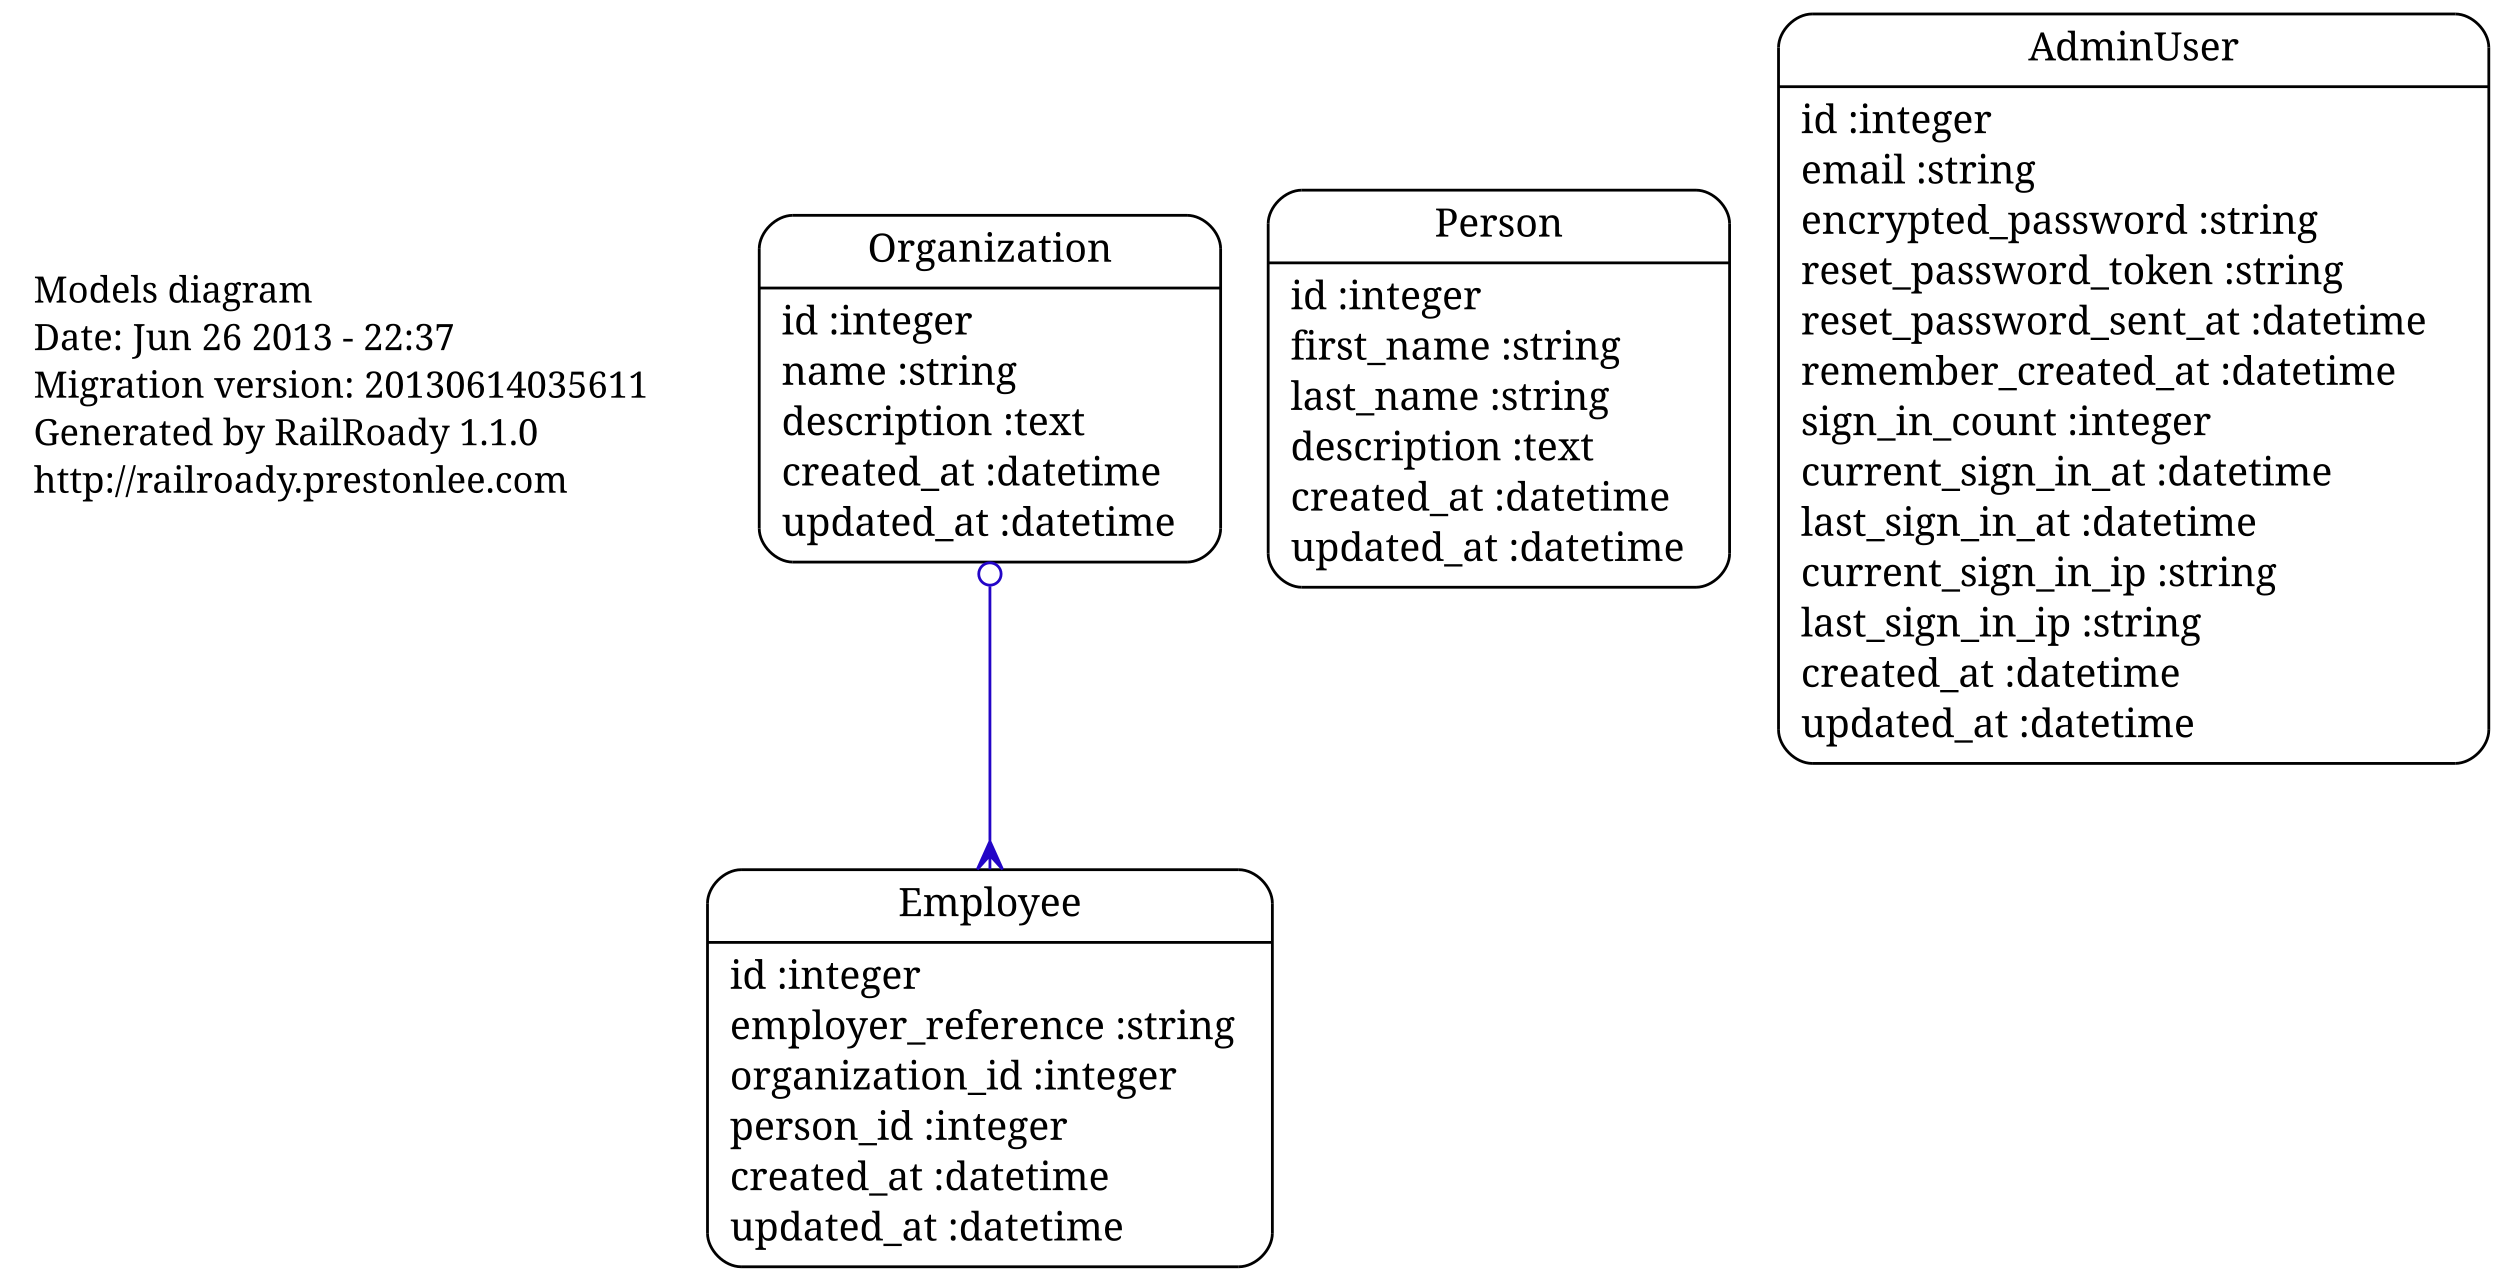
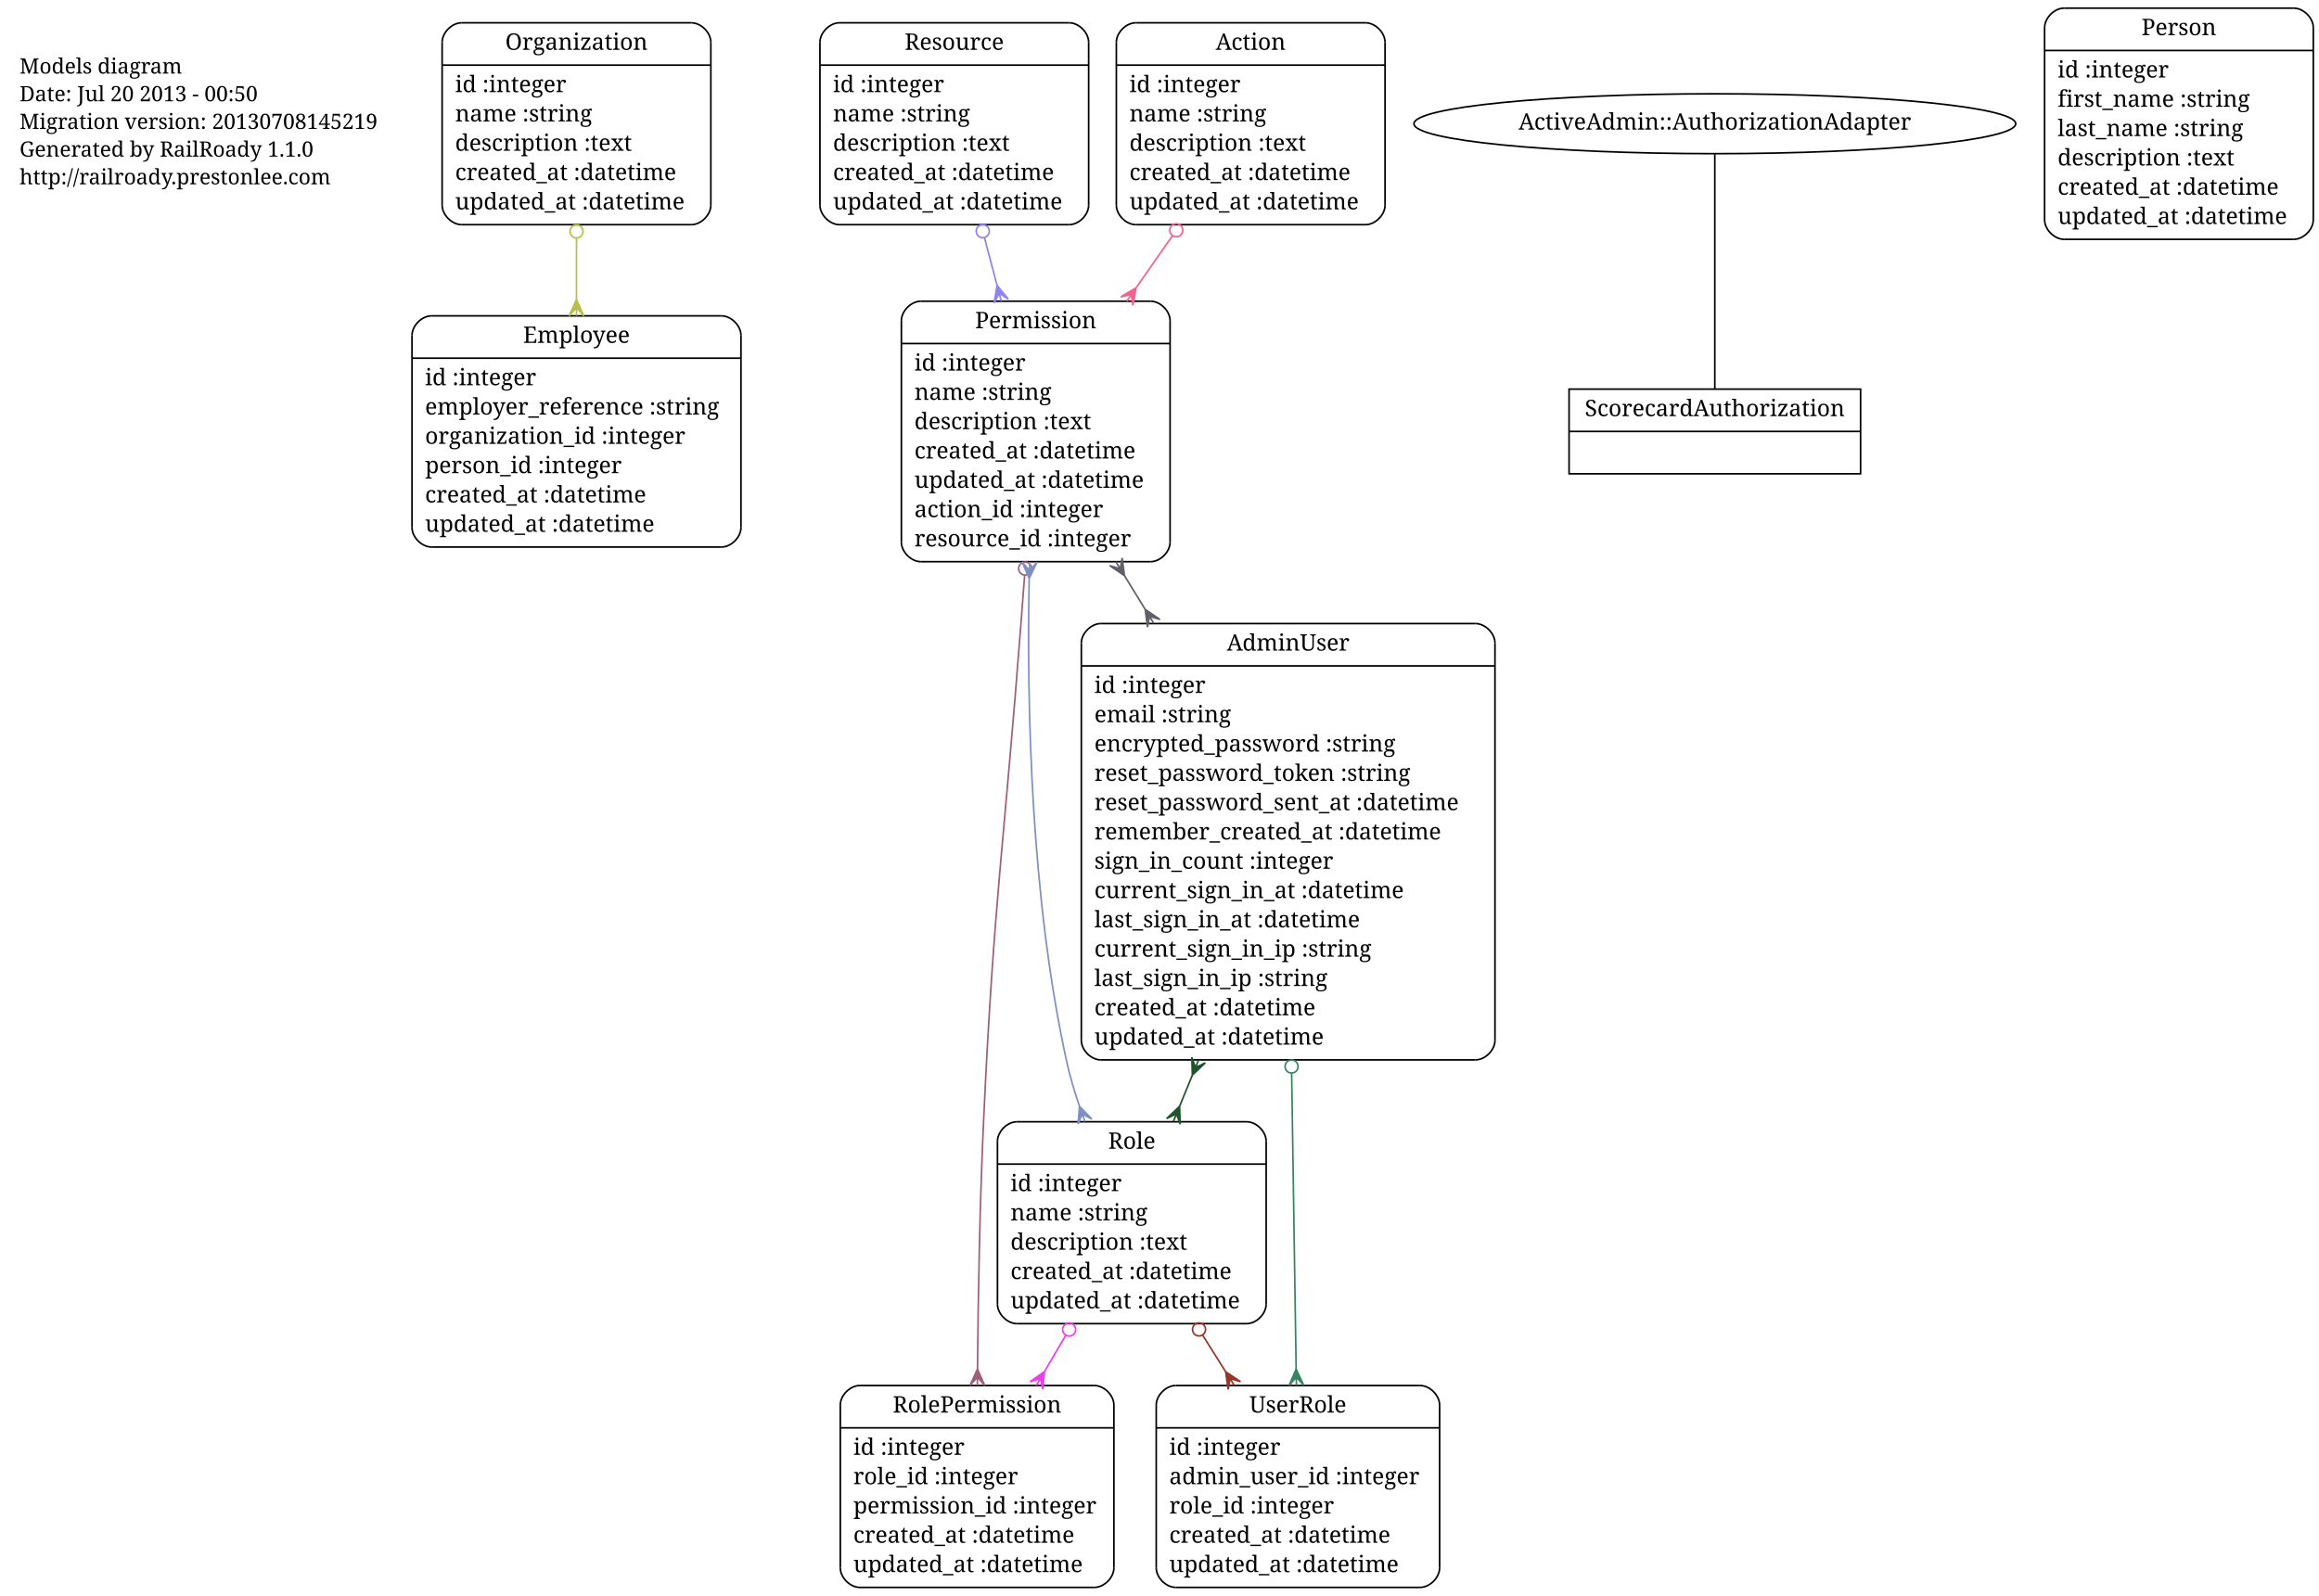
- <svg xmlns="http://www.w3.org/2000/svg" width="894pt" height="458pt" viewBox="0.00 0.00 894.00 458.00">
-   <g id="graph1" class="graph" transform="scale(1 1) rotate(0) translate(4 454)">
-     <polygon fill="white" stroke="white" points="-4,5 -4,-454 891,-454 891,5 -4,5" />
+ <svg xmlns="http://www.w3.org/2000/svg" width="1424pt" height="980pt" viewBox="0.00 0.00 1424.00 980.00">
+   <g id="graph1" class="graph" transform="scale(1 1) rotate(0) translate(4 976)">
+     <polygon fill="white" stroke="white" points="-4,5 -4,-976 1421,-976 1421,5 -4,5" />
    <g id="node1" class="node">
-       <text text-anchor="start" x="8" y="-345.8" font-family="Times Roman,serif" font-size="13.00">Models diagram</text>
-       <text text-anchor="start" x="8" y="-328.8" font-family="Times Roman,serif" font-size="13.00">Date: Jun 26 2013 - 22:37</text>
-       <text text-anchor="start" x="8" y="-311.8" font-family="Times Roman,serif" font-size="13.00">Migration version: 20130614035611</text>
-       <text text-anchor="start" x="8" y="-294.8" font-family="Times Roman,serif" font-size="13.00">Generated by RailRoady 1.1.0</text>
-       <text text-anchor="start" x="8" y="-277.8" font-family="Times Roman,serif" font-size="13.00">http://railroady.prestonlee.com</text>
+       <text text-anchor="start" x="8" y="-930.8" font-family="Times Roman,serif" font-size="13.00">Models diagram</text>
+       <text text-anchor="start" x="8" y="-913.8" font-family="Times Roman,serif" font-size="13.00">Date: Jul 20 2013 - 00:50</text>
+       <text text-anchor="start" x="8" y="-896.8" font-family="Times Roman,serif" font-size="13.00">Migration version: 20130708145219</text>
+       <text text-anchor="start" x="8" y="-879.8" font-family="Times Roman,serif" font-size="13.00">Generated by RailRoady 1.1.0</text>
+       <text text-anchor="start" x="8" y="-862.8" font-family="Times Roman,serif" font-size="13.00">http://railroady.prestonlee.com</text>
    </g>
    <g id="node2" class="node">
-       <polyline fill="none" stroke="black" points="261,-1 439,-1 " />
-       <path fill="none" stroke="black" d="M439,-1C445,-1 451,-7 451,-13" />
-       <polyline fill="none" stroke="black" points="451,-13 451,-131 " />
-       <path fill="none" stroke="black" d="M451,-131C451,-137 445,-143 439,-143" />
-       <polyline fill="none" stroke="black" points="439,-143 261,-143 " />
-       <path fill="none" stroke="black" d="M261,-143C255,-143 249,-137 249,-131" />
-       <polyline fill="none" stroke="black" points="249,-131 249,-13 " />
-       <path fill="none" stroke="black" d="M249,-13C249,-7 255,-1 261,-1" />
-       <text text-anchor="middle" x="350" y="-126.4" font-family="Times Roman,serif" font-size="14.00">Employee</text>
-       <polyline fill="none" stroke="black" points="249,-117 451,-117 " />
-       <text text-anchor="start" x="257" y="-100.4" font-family="Times Roman,serif" font-size="14.00">id :integer</text>
-       <text text-anchor="start" x="257" y="-82.4" font-family="Times Roman,serif" font-size="14.00">employer_reference :string</text>
-       <text text-anchor="start" x="257" y="-64.4" font-family="Times Roman,serif" font-size="14.00">organization_id :integer</text>
-       <text text-anchor="start" x="257" y="-46.4" font-family="Times Roman,serif" font-size="14.00">person_id :integer</text>
-       <text text-anchor="start" x="257" y="-28.4" font-family="Times Roman,serif" font-size="14.00">created_at :datetime</text>
-       <text text-anchor="start" x="257" y="-10.4" font-family="Times Roman,serif" font-size="14.00">updated_at :datetime</text>
+       <polyline fill="none" stroke="black" points="261,-640 439,-640 " />
+       <path fill="none" stroke="black" d="M439,-640C445,-640 451,-646 451,-652" />
+       <polyline fill="none" stroke="black" points="451,-652 451,-770 " />
+       <path fill="none" stroke="black" d="M451,-770C451,-776 445,-782 439,-782" />
+       <polyline fill="none" stroke="black" points="439,-782 261,-782 " />
+       <path fill="none" stroke="black" d="M261,-782C255,-782 249,-776 249,-770" />
+       <polyline fill="none" stroke="black" points="249,-770 249,-652 " />
+       <path fill="none" stroke="black" d="M249,-652C249,-646 255,-640 261,-640" />
+       <text text-anchor="middle" x="350" y="-765.4" font-family="Times Roman,serif" font-size="14.00">Employee</text>
+       <polyline fill="none" stroke="black" points="249,-756 451,-756 " />
+       <text text-anchor="start" x="257" y="-739.4" font-family="Times Roman,serif" font-size="14.00">id :integer</text>
+       <text text-anchor="start" x="257" y="-721.4" font-family="Times Roman,serif" font-size="14.00">employer_reference :string</text>
+       <text text-anchor="start" x="257" y="-703.4" font-family="Times Roman,serif" font-size="14.00">organization_id :integer</text>
+       <text text-anchor="start" x="257" y="-685.4" font-family="Times Roman,serif" font-size="14.00">person_id :integer</text>
+       <text text-anchor="start" x="257" y="-667.4" font-family="Times Roman,serif" font-size="14.00">created_at :datetime</text>
+       <text text-anchor="start" x="257" y="-649.4" font-family="Times Roman,serif" font-size="14.00">updated_at :datetime</text>
    </g>
    <g id="node3" class="node">
-       <polyline fill="none" stroke="black" points="279.5,-253 420.5,-253 " />
-       <path fill="none" stroke="black" d="M420.5,-253C426.5,-253 432.5,-259 432.5,-265" />
-       <polyline fill="none" stroke="black" points="432.5,-265 432.5,-365 " />
-       <path fill="none" stroke="black" d="M432.5,-365C432.5,-371 426.5,-377 420.5,-377" />
-       <polyline fill="none" stroke="black" points="420.5,-377 279.5,-377 " />
-       <path fill="none" stroke="black" d="M279.5,-377C273.5,-377 267.5,-371 267.5,-365" />
-       <polyline fill="none" stroke="black" points="267.5,-365 267.5,-265 " />
-       <path fill="none" stroke="black" d="M267.5,-265C267.5,-259 273.5,-253 279.5,-253" />
-       <text text-anchor="middle" x="350" y="-360.4" font-family="Times Roman,serif" font-size="14.00">Organization</text>
-       <polyline fill="none" stroke="black" points="267.5,-351 432.5,-351 " />
-       <text text-anchor="start" x="275.5" y="-334.4" font-family="Times Roman,serif" font-size="14.00">id :integer</text>
-       <text text-anchor="start" x="275.5" y="-316.4" font-family="Times Roman,serif" font-size="14.00">name :string</text>
-       <text text-anchor="start" x="275.5" y="-298.4" font-family="Times Roman,serif" font-size="14.00">description :text</text>
-       <text text-anchor="start" x="275.5" y="-280.4" font-family="Times Roman,serif" font-size="14.00">created_at :datetime</text>
-       <text text-anchor="start" x="275.5" y="-262.4" font-family="Times Roman,serif" font-size="14.00">updated_at :datetime</text>
+       <polyline fill="none" stroke="black" points="511.5,-838 652.5,-838 " />
+       <path fill="none" stroke="black" d="M652.5,-838C658.5,-838 664.5,-844 664.5,-850" />
+       <polyline fill="none" stroke="black" points="664.5,-850 664.5,-950 " />
+       <path fill="none" stroke="black" d="M664.5,-950C664.5,-956 658.5,-962 652.5,-962" />
+       <polyline fill="none" stroke="black" points="652.5,-962 511.5,-962 " />
+       <path fill="none" stroke="black" d="M511.5,-962C505.5,-962 499.5,-956 499.5,-950" />
+       <polyline fill="none" stroke="black" points="499.5,-950 499.5,-850 " />
+       <path fill="none" stroke="black" d="M499.5,-850C499.5,-844 505.5,-838 511.5,-838" />
+       <text text-anchor="middle" x="582" y="-945.4" font-family="Times Roman,serif" font-size="14.00">Resource</text>
+       <polyline fill="none" stroke="black" points="499.5,-936 664.5,-936 " />
+       <text text-anchor="start" x="507.5" y="-919.4" font-family="Times Roman,serif" font-size="14.00">id :integer</text>
+       <text text-anchor="start" x="507.5" y="-901.4" font-family="Times Roman,serif" font-size="14.00">name :string</text>
+       <text text-anchor="start" x="507.5" y="-883.4" font-family="Times Roman,serif" font-size="14.00">description :text</text>
+       <text text-anchor="start" x="507.5" y="-865.4" font-family="Times Roman,serif" font-size="14.00">created_at :datetime</text>
+       <text text-anchor="start" x="507.5" y="-847.4" font-family="Times Roman,serif" font-size="14.00">updated_at :datetime</text>
+     </g>
+     <g id="node8" class="node">
+       <polyline fill="none" stroke="black" points="561.5,-631 702.5,-631 " />
+       <path fill="none" stroke="black" d="M702.5,-631C708.5,-631 714.5,-637 714.5,-643" />
+       <polyline fill="none" stroke="black" points="714.5,-643 714.5,-779 " />
+       <path fill="none" stroke="black" d="M714.5,-779C714.5,-785 708.5,-791 702.5,-791" />
+       <polyline fill="none" stroke="black" points="702.5,-791 561.5,-791 " />
+       <path fill="none" stroke="black" d="M561.5,-791C555.5,-791 549.5,-785 549.5,-779" />
+       <polyline fill="none" stroke="black" points="549.5,-779 549.5,-643 " />
+       <path fill="none" stroke="black" d="M549.5,-643C549.5,-637 555.5,-631 561.5,-631" />
+       <text text-anchor="middle" x="632" y="-774.4" font-family="Times Roman,serif" font-size="14.00">Permission</text>
+       <polyline fill="none" stroke="black" points="549.5,-765 714.5,-765 " />
+       <text text-anchor="start" x="557.5" y="-748.4" font-family="Times Roman,serif" font-size="14.00">id :integer</text>
+       <text text-anchor="start" x="557.5" y="-730.4" font-family="Times Roman,serif" font-size="14.00">name :string</text>
+       <text text-anchor="start" x="557.5" y="-712.4" font-family="Times Roman,serif" font-size="14.00">description :text</text>
+       <text text-anchor="start" x="557.5" y="-694.4" font-family="Times Roman,serif" font-size="14.00">created_at :datetime</text>
+       <text text-anchor="start" x="557.5" y="-676.4" font-family="Times Roman,serif" font-size="14.00">updated_at :datetime</text>
+       <text text-anchor="start" x="557.5" y="-658.4" font-family="Times Roman,serif" font-size="14.00">action_id :integer</text>
+       <text text-anchor="start" x="557.5" y="-640.4" font-family="Times Roman,serif" font-size="14.00">resource_id :integer</text>
    </g>
    <g id="edge2" class="edge">
-       <path fill="none" stroke="#2305c7" d="M350,-244.349C350,-215.878 350,-182.862 350,-153.392" />
-       <ellipse fill="none" stroke="#2305c7" cx="350" cy="-248.737" rx="4" ry="4" />
-       <polygon fill="#2305c7" stroke="#2305c7" points="350,-153.129 354.5,-143.129 350,-148.129 350,-143.129 350,-143.129 350,-143.129 350,-148.129 345.5,-143.129 350,-153.129 350,-153.129" />
+       <path fill="none" stroke="#9083ed" d="M600.508,-830.041C603.026,-820.523 605.638,-810.647 608.233,-800.839" />
+       <ellipse fill="none" stroke="#9083ed" cx="599.464" cy="-833.986" rx="4" ry="4" />
+       <polygon fill="#9083ed" stroke="#9083ed" points="608.26,-800.736 615.168,-792.22 609.539,-795.903 610.818,-791.069 610.818,-791.069 610.818,-791.069 609.539,-795.903 606.467,-789.918 608.26,-800.736 608.26,-800.736" />
    </g>
    <g id="node4" class="node">
-       <polyline fill="none" stroke="black" points="461.5,-244 602.5,-244 " />
-       <path fill="none" stroke="black" d="M602.5,-244C608.5,-244 614.5,-250 614.5,-256" />
-       <polyline fill="none" stroke="black" points="614.5,-256 614.5,-374 " />
-       <path fill="none" stroke="black" d="M614.5,-374C614.5,-380 608.5,-386 602.5,-386" />
-       <polyline fill="none" stroke="black" points="602.5,-386 461.5,-386 " />
-       <path fill="none" stroke="black" d="M461.5,-386C455.5,-386 449.5,-380 449.5,-374" />
-       <polyline fill="none" stroke="black" points="449.5,-374 449.5,-256 " />
-       <path fill="none" stroke="black" d="M449.5,-256C449.5,-250 455.5,-244 461.5,-244" />
-       <text text-anchor="middle" x="532" y="-369.4" font-family="Times Roman,serif" font-size="14.00">Person</text>
-       <polyline fill="none" stroke="black" points="449.5,-360 614.5,-360 " />
-       <text text-anchor="start" x="457.5" y="-343.4" font-family="Times Roman,serif" font-size="14.00">id :integer</text>
-       <text text-anchor="start" x="457.5" y="-325.4" font-family="Times Roman,serif" font-size="14.00">first_name :string</text>
-       <text text-anchor="start" x="457.5" y="-307.4" font-family="Times Roman,serif" font-size="14.00">last_name :string</text>
-       <text text-anchor="start" x="457.5" y="-289.4" font-family="Times Roman,serif" font-size="14.00">description :text</text>
-       <text text-anchor="start" x="457.5" y="-271.4" font-family="Times Roman,serif" font-size="14.00">created_at :datetime</text>
-       <text text-anchor="start" x="457.5" y="-253.4" font-family="Times Roman,serif" font-size="14.00">updated_at :datetime</text>
+       <polygon fill="none" stroke="black" points="959.5,-685 959.5,-737 1138.5,-737 1138.5,-685 959.5,-685" />
+       <text text-anchor="middle" x="1049" y="-720.4" font-family="Times Roman,serif" font-size="14.00">ScorecardAuthorization</text>
+       <polyline fill="none" stroke="black" points="959.5,-711 1138.5,-711 " />
+       <text text-anchor="middle" x="1049" y="-694.4" font-family="Times Roman,serif" font-size="14.00"> </text>
    </g>
    <g id="node5" class="node">
-       <polyline fill="none" stroke="black" points="644,-181 874,-181 " />
-       <path fill="none" stroke="black" d="M874,-181C880,-181 886,-187 886,-193" />
-       <polyline fill="none" stroke="black" points="886,-193 886,-437 " />
-       <path fill="none" stroke="black" d="M886,-437C886,-443 880,-449 874,-449" />
-       <polyline fill="none" stroke="black" points="874,-449 644,-449 " />
-       <path fill="none" stroke="black" d="M644,-449C638,-449 632,-443 632,-437" />
-       <polyline fill="none" stroke="black" points="632,-437 632,-193 " />
-       <path fill="none" stroke="black" d="M632,-193C632,-187 638,-181 644,-181" />
-       <text text-anchor="middle" x="759" y="-432.4" font-family="Times Roman,serif" font-size="14.00">AdminUser</text>
-       <polyline fill="none" stroke="black" points="632,-423 886,-423 " />
-       <text text-anchor="start" x="640" y="-406.4" font-family="Times Roman,serif" font-size="14.00">id :integer</text>
-       <text text-anchor="start" x="640" y="-388.4" font-family="Times Roman,serif" font-size="14.00">email :string</text>
-       <text text-anchor="start" x="640" y="-370.4" font-family="Times Roman,serif" font-size="14.00">encrypted_password :string</text>
-       <text text-anchor="start" x="640" y="-352.4" font-family="Times Roman,serif" font-size="14.00">reset_password_token :string</text>
-       <text text-anchor="start" x="640" y="-334.4" font-family="Times Roman,serif" font-size="14.00">reset_password_sent_at :datetime</text>
-       <text text-anchor="start" x="640" y="-316.4" font-family="Times Roman,serif" font-size="14.00">remember_created_at :datetime</text>
-       <text text-anchor="start" x="640" y="-298.4" font-family="Times Roman,serif" font-size="14.00">sign_in_count :integer</text>
-       <text text-anchor="start" x="640" y="-280.4" font-family="Times Roman,serif" font-size="14.00">current_sign_in_at :datetime</text>
-       <text text-anchor="start" x="640" y="-262.4" font-family="Times Roman,serif" font-size="14.00">last_sign_in_at :datetime</text>
-       <text text-anchor="start" x="640" y="-244.4" font-family="Times Roman,serif" font-size="14.00">current_sign_in_ip :string</text>
-       <text text-anchor="start" x="640" y="-226.4" font-family="Times Roman,serif" font-size="14.00">last_sign_in_ip :string</text>
-       <text text-anchor="start" x="640" y="-208.4" font-family="Times Roman,serif" font-size="14.00">created_at :datetime</text>
-       <text text-anchor="start" x="640" y="-190.4" font-family="Times Roman,serif" font-size="14.00">updated_at :datetime</text>
+       <polyline fill="none" stroke="black" points="524,-1 668,-1 " />
+       <path fill="none" stroke="black" d="M668,-1C674,-1 680,-7 680,-13" />
+       <polyline fill="none" stroke="black" points="680,-13 680,-113 " />
+       <path fill="none" stroke="black" d="M680,-113C680,-119 674,-125 668,-125" />
+       <polyline fill="none" stroke="black" points="668,-125 524,-125 " />
+       <path fill="none" stroke="black" d="M524,-125C518,-125 512,-119 512,-113" />
+       <polyline fill="none" stroke="black" points="512,-113 512,-13 " />
+       <path fill="none" stroke="black" d="M512,-13C512,-7 518,-1 524,-1" />
+       <text text-anchor="middle" x="596" y="-108.4" font-family="Times Roman,serif" font-size="14.00">RolePermission</text>
+       <polyline fill="none" stroke="black" points="512,-99 680,-99 " />
+       <text text-anchor="start" x="520" y="-82.4" font-family="Times Roman,serif" font-size="14.00">id :integer</text>
+       <text text-anchor="start" x="520" y="-64.4" font-family="Times Roman,serif" font-size="14.00">role_id :integer</text>
+       <text text-anchor="start" x="520" y="-46.4" font-family="Times Roman,serif" font-size="14.00">permission_id :integer</text>
+       <text text-anchor="start" x="520" y="-28.4" font-family="Times Roman,serif" font-size="14.00">created_at :datetime</text>
+       <text text-anchor="start" x="520" y="-10.4" font-family="Times Roman,serif" font-size="14.00">updated_at :datetime</text>
+     </g>
+     <g id="node6" class="node">
+       <polyline fill="none" stroke="black" points="693.5,-838 834.5,-838 " />
+       <path fill="none" stroke="black" d="M834.5,-838C840.5,-838 846.5,-844 846.5,-850" />
+       <polyline fill="none" stroke="black" points="846.5,-850 846.5,-950 " />
+       <path fill="none" stroke="black" d="M846.5,-950C846.5,-956 840.5,-962 834.5,-962" />
+       <polyline fill="none" stroke="black" points="834.5,-962 693.5,-962 " />
+       <path fill="none" stroke="black" d="M693.5,-962C687.5,-962 681.5,-956 681.5,-950" />
+       <polyline fill="none" stroke="black" points="681.5,-950 681.5,-850 " />
+       <path fill="none" stroke="black" d="M681.5,-850C681.5,-844 687.5,-838 693.5,-838" />
+       <text text-anchor="middle" x="764" y="-945.4" font-family="Times Roman,serif" font-size="14.00">Action</text>
+       <polyline fill="none" stroke="black" points="681.5,-936 846.5,-936 " />
+       <text text-anchor="start" x="689.5" y="-919.4" font-family="Times Roman,serif" font-size="14.00">id :integer</text>
+       <text text-anchor="start" x="689.5" y="-901.4" font-family="Times Roman,serif" font-size="14.00">name :string</text>
+       <text text-anchor="start" x="689.5" y="-883.4" font-family="Times Roman,serif" font-size="14.00">description :text</text>
+       <text text-anchor="start" x="689.5" y="-865.4" font-family="Times Roman,serif" font-size="14.00">created_at :datetime</text>
+       <text text-anchor="start" x="689.5" y="-847.4" font-family="Times Roman,serif" font-size="14.00">updated_at :datetime</text>
+     </g>
+     <g id="edge6" class="edge">
+       <path fill="none" stroke="#f5618b" d="M715.892,-831.117C708.72,-820.85 701.244,-810.145 693.838,-799.541" />
+       <ellipse fill="none" stroke="#f5618b" cx="718.305" cy="-834.573" rx="4" ry="4" />
+       <polygon fill="#f5618b" stroke="#f5618b" points="693.647,-799.267 691.611,-788.492 690.784,-795.168 687.921,-791.069 687.921,-791.069 687.921,-791.069 690.784,-795.168 684.232,-793.646 693.647,-799.267 693.647,-799.267" />
+     </g>
+     <g id="node7" class="node">
+       <polyline fill="none" stroke="black" points="279.5,-838 420.5,-838 " />
+       <path fill="none" stroke="black" d="M420.5,-838C426.5,-838 432.5,-844 432.5,-850" />
+       <polyline fill="none" stroke="black" points="432.5,-850 432.5,-950 " />
+       <path fill="none" stroke="black" d="M432.5,-950C432.5,-956 426.5,-962 420.5,-962" />
+       <polyline fill="none" stroke="black" points="420.5,-962 279.5,-962 " />
+       <path fill="none" stroke="black" d="M279.5,-962C273.5,-962 267.5,-956 267.5,-950" />
+       <polyline fill="none" stroke="black" points="267.5,-950 267.5,-850 " />
+       <path fill="none" stroke="black" d="M267.5,-850C267.5,-844 273.5,-838 279.5,-838" />
+       <text text-anchor="middle" x="350" y="-945.4" font-family="Times Roman,serif" font-size="14.00">Organization</text>
+       <polyline fill="none" stroke="black" points="267.5,-936 432.5,-936 " />
+       <text text-anchor="start" x="275.5" y="-919.4" font-family="Times Roman,serif" font-size="14.00">id :integer</text>
+       <text text-anchor="start" x="275.5" y="-901.4" font-family="Times Roman,serif" font-size="14.00">name :string</text>
+       <text text-anchor="start" x="275.5" y="-883.4" font-family="Times Roman,serif" font-size="14.00">description :text</text>
+       <text text-anchor="start" x="275.5" y="-865.4" font-family="Times Roman,serif" font-size="14.00">created_at :datetime</text>
+       <text text-anchor="start" x="275.5" y="-847.4" font-family="Times Roman,serif" font-size="14.00">updated_at :datetime</text>
+     </g>
+     <g id="edge8" class="edge">
+       <path fill="none" stroke="#b9be47" d="M350,-829.793C350,-817.609 350,-804.847 350,-792.395" />
+       <ellipse fill="none" stroke="#b9be47" cx="350" cy="-833.853" rx="4" ry="4" />
+       <polygon fill="#b9be47" stroke="#b9be47" points="350,-792.027 354.5,-782.027 350,-787.027 350,-782.027 350,-782.027 350,-782.027 350,-787.027 345.5,-782.027 350,-792.027 350,-792.027" />
+     </g>
+     <g id="edge10" class="edge">
+       <path fill="none" stroke="#9e5f7a" d="M625.187,-622.651C624.447,-612.982 623.706,-603.284 623,-594 612.659,-458.009 606.326,-424.237 600,-288 597.63,-236.949 596.637,-179.323 596.234,-135.17" />
+       <ellipse fill="none" stroke="#9e5f7a" cx="625.503" cy="-626.767" rx="4" ry="4" />
+       <polygon fill="#9e5f7a" stroke="#9e5f7a" points="596.233,-135.107 600.649,-125.069 596.191,-130.107 596.15,-125.107 596.15,-125.107 596.15,-125.107 596.191,-130.107 591.65,-125.145 596.233,-135.107 596.233,-135.107" />
+     </g>
+     <g id="node10" class="node">
+       <polyline fill="none" stroke="black" points="672,-325 902,-325 " />
+       <path fill="none" stroke="black" d="M902,-325C908,-325 914,-331 914,-337" />
+       <polyline fill="none" stroke="black" points="914,-337 914,-581 " />
+       <path fill="none" stroke="black" d="M914,-581C914,-587 908,-593 902,-593" />
+       <polyline fill="none" stroke="black" points="902,-593 672,-593 " />
+       <path fill="none" stroke="black" d="M672,-593C666,-593 660,-587 660,-581" />
+       <polyline fill="none" stroke="black" points="660,-581 660,-337 " />
+       <path fill="none" stroke="black" d="M660,-337C660,-331 666,-325 672,-325" />
+       <text text-anchor="middle" x="787" y="-576.4" font-family="Times Roman,serif" font-size="14.00">AdminUser</text>
+       <polyline fill="none" stroke="black" points="660,-567 914,-567 " />
+       <text text-anchor="start" x="668" y="-550.4" font-family="Times Roman,serif" font-size="14.00">id :integer</text>
+       <text text-anchor="start" x="668" y="-532.4" font-family="Times Roman,serif" font-size="14.00">email :string</text>
+       <text text-anchor="start" x="668" y="-514.4" font-family="Times Roman,serif" font-size="14.00">encrypted_password :string</text>
+       <text text-anchor="start" x="668" y="-496.4" font-family="Times Roman,serif" font-size="14.00">reset_password_token :string</text>
+       <text text-anchor="start" x="668" y="-478.4" font-family="Times Roman,serif" font-size="14.00">reset_password_sent_at :datetime</text>
+       <text text-anchor="start" x="668" y="-460.4" font-family="Times Roman,serif" font-size="14.00">remember_created_at :datetime</text>
+       <text text-anchor="start" x="668" y="-442.4" font-family="Times Roman,serif" font-size="14.00">sign_in_count :integer</text>
+       <text text-anchor="start" x="668" y="-424.4" font-family="Times Roman,serif" font-size="14.00">current_sign_in_at :datetime</text>
+       <text text-anchor="start" x="668" y="-406.4" font-family="Times Roman,serif" font-size="14.00">last_sign_in_at :datetime</text>
+       <text text-anchor="start" x="668" y="-388.4" font-family="Times Roman,serif" font-size="14.00">current_sign_in_ip :string</text>
+       <text text-anchor="start" x="668" y="-370.4" font-family="Times Roman,serif" font-size="14.00">last_sign_in_ip :string</text>
+       <text text-anchor="start" x="668" y="-352.4" font-family="Times Roman,serif" font-size="14.00">created_at :datetime</text>
+       <text text-anchor="start" x="668" y="-334.4" font-family="Times Roman,serif" font-size="14.00">updated_at :datetime</text>
+     </g>
+     <g id="edge14" class="edge">
+       <path fill="none" stroke="#5e6169" d="M686.554,-622.306C690.654,-615.64 694.849,-608.82 699.085,-601.932" />
+       <polygon fill="#5e6169" stroke="#5e6169" points="686.495,-622.402 677.423,-628.562 683.876,-626.66 681.256,-630.919 681.256,-630.919 681.256,-630.919 683.876,-626.66 685.089,-633.277 686.495,-622.402 686.495,-622.402" />
+       <polygon fill="#5e6169" stroke="#5e6169" points="699.232,-601.694 708.304,-595.534 701.851,-597.435 704.471,-593.177 704.471,-593.177 704.471,-593.177 701.851,-597.435 700.638,-590.819 699.232,-601.694 699.232,-601.694" />
+     </g>
+     <g id="node11" class="node">
+       <polyline fill="none" stroke="black" points="620.5,-163 761.5,-163 " />
+       <path fill="none" stroke="black" d="M761.5,-163C767.5,-163 773.5,-169 773.5,-175" />
+       <polyline fill="none" stroke="black" points="773.5,-175 773.5,-275 " />
+       <path fill="none" stroke="black" d="M773.5,-275C773.5,-281 767.5,-287 761.5,-287" />
+       <polyline fill="none" stroke="black" points="761.5,-287 620.5,-287 " />
+       <path fill="none" stroke="black" d="M620.5,-287C614.5,-287 608.5,-281 608.5,-275" />
+       <polyline fill="none" stroke="black" points="608.5,-275 608.5,-175 " />
+       <path fill="none" stroke="black" d="M608.5,-175C608.5,-169 614.5,-163 620.5,-163" />
+       <text text-anchor="middle" x="691" y="-270.4" font-family="Times Roman,serif" font-size="14.00">Role</text>
+       <polyline fill="none" stroke="black" points="608.5,-261 773.5,-261 " />
+       <text text-anchor="start" x="616.5" y="-244.4" font-family="Times Roman,serif" font-size="14.00">id :integer</text>
+       <text text-anchor="start" x="616.5" y="-226.4" font-family="Times Roman,serif" font-size="14.00">name :string</text>
+       <text text-anchor="start" x="616.5" y="-208.4" font-family="Times Roman,serif" font-size="14.00">description :text</text>
+       <text text-anchor="start" x="616.5" y="-190.4" font-family="Times Roman,serif" font-size="14.00">created_at :datetime</text>
+       <text text-anchor="start" x="616.5" y="-172.4" font-family="Times Roman,serif" font-size="14.00">updated_at :datetime</text>
+     </g>
+     <g id="edge12" class="edge">
+       <path fill="none" stroke="#7e90c1" d="M627.974,-620.241C626.465,-541.088 629.079,-423.657 651,-324 652.974,-315.026 655.683,-305.815 658.769,-296.795" />
+       <polygon fill="#7e90c1" stroke="#7e90c1" points="627.983,-620.668 623.702,-630.764 628.092,-625.667 628.201,-630.666 628.201,-630.666 628.201,-630.666 628.092,-625.667 632.7,-630.568 627.983,-620.668 627.983,-620.668" />
+       <polygon fill="#7e90c1" stroke="#7e90c1" points="658.87,-296.516 666.484,-288.625 660.559,-291.81 662.249,-287.104 662.249,-287.104 662.249,-287.104 660.559,-291.81 658.013,-285.583 658.87,-296.516 658.87,-296.516" />
+     </g>
+     <g id="node9" class="node">
+       <polyline fill="none" stroke="black" points="1263.5,-829 1404.5,-829 " />
+       <path fill="none" stroke="black" d="M1404.5,-829C1410.5,-829 1416.5,-835 1416.5,-841" />
+       <polyline fill="none" stroke="black" points="1416.5,-841 1416.5,-959 " />
+       <path fill="none" stroke="black" d="M1416.5,-959C1416.5,-965 1410.5,-971 1404.5,-971" />
+       <polyline fill="none" stroke="black" points="1404.5,-971 1263.5,-971 " />
+       <path fill="none" stroke="black" d="M1263.5,-971C1257.5,-971 1251.5,-965 1251.5,-959" />
+       <polyline fill="none" stroke="black" points="1251.5,-959 1251.5,-841 " />
+       <path fill="none" stroke="black" d="M1251.5,-841C1251.5,-835 1257.5,-829 1263.5,-829" />
+       <text text-anchor="middle" x="1334" y="-954.4" font-family="Times Roman,serif" font-size="14.00">Person</text>
+       <polyline fill="none" stroke="black" points="1251.5,-945 1416.5,-945 " />
+       <text text-anchor="start" x="1259.5" y="-928.4" font-family="Times Roman,serif" font-size="14.00">id :integer</text>
+       <text text-anchor="start" x="1259.5" y="-910.4" font-family="Times Roman,serif" font-size="14.00">first_name :string</text>
+       <text text-anchor="start" x="1259.5" y="-892.4" font-family="Times Roman,serif" font-size="14.00">last_name :string</text>
+       <text text-anchor="start" x="1259.5" y="-874.4" font-family="Times Roman,serif" font-size="14.00">description :text</text>
+       <text text-anchor="start" x="1259.5" y="-856.4" font-family="Times Roman,serif" font-size="14.00">created_at :datetime</text>
+       <text text-anchor="start" x="1259.5" y="-838.4" font-family="Times Roman,serif" font-size="14.00">updated_at :datetime</text>
+     </g>
+     <g id="edge18" class="edge">
+       <path fill="none" stroke="#1c542b" d="M728.12,-315.48C725.49,-309.069 722.906,-302.77 720.402,-296.666" />
+       <polygon fill="#1c542b" stroke="#1c542b" points="728.195,-315.664 727.828,-326.624 730.093,-320.29 731.991,-324.916 731.991,-324.916 731.991,-324.916 730.093,-320.29 736.154,-323.208 728.195,-315.664 728.195,-315.664" />
+       <polygon fill="#1c542b" stroke="#1c542b" points="720.333,-296.498 720.7,-285.539 718.435,-291.873 716.537,-287.247 716.537,-287.247 716.537,-287.247 718.435,-291.873 712.374,-288.955 720.333,-296.498 720.333,-296.498" />
+     </g>
+     <g id="node12" class="node">
+       <polyline fill="none" stroke="black" points="718,-1 868,-1 " />
+       <path fill="none" stroke="black" d="M868,-1C874,-1 880,-7 880,-13" />
+       <polyline fill="none" stroke="black" points="880,-13 880,-113 " />
+       <path fill="none" stroke="black" d="M880,-113C880,-119 874,-125 868,-125" />
+       <polyline fill="none" stroke="black" points="868,-125 718,-125 " />
+       <path fill="none" stroke="black" d="M718,-125C712,-125 706,-119 706,-113" />
+       <polyline fill="none" stroke="black" points="706,-113 706,-13 " />
+       <path fill="none" stroke="black" d="M706,-13C706,-7 712,-1 718,-1" />
+       <text text-anchor="middle" x="793" y="-108.4" font-family="Times Roman,serif" font-size="14.00">UserRole</text>
+       <polyline fill="none" stroke="black" points="706,-99 880,-99 " />
+       <text text-anchor="start" x="714" y="-82.4" font-family="Times Roman,serif" font-size="14.00">id :integer</text>
+       <text text-anchor="start" x="714" y="-64.4" font-family="Times Roman,serif" font-size="14.00">admin_user_id :integer</text>
+       <text text-anchor="start" x="714" y="-46.4" font-family="Times Roman,serif" font-size="14.00">role_id :integer</text>
+       <text text-anchor="start" x="714" y="-28.4" font-family="Times Roman,serif" font-size="14.00">created_at :datetime</text>
+       <text text-anchor="start" x="714" y="-10.4" font-family="Times Roman,serif" font-size="14.00">updated_at :datetime</text>
+     </g>
+     <g id="edge16" class="edge">
+       <path fill="none" stroke="#388462" d="M789.158,-316.554C790.089,-255.094 791.138,-185.864 791.905,-135.291" />
+       <ellipse fill="none" stroke="#388462" cx="789.092" cy="-320.933" rx="4" ry="4" />
+       <polygon fill="#388462" stroke="#388462" points="791.907,-135.112 796.558,-125.181 791.983,-130.113 792.059,-125.113 792.059,-125.113 792.059,-125.113 791.983,-130.113 787.559,-125.045 791.907,-135.112 791.907,-135.112" />
+     </g>
+     <g id="edge22" class="edge">
+       <path fill="none" stroke="#eb3fec" d="M650.417,-155.796C646.199,-148.602 641.906,-141.281 637.675,-134.067" />
+       <ellipse fill="none" stroke="#eb3fec" cx="652.519" cy="-159.379" rx="4" ry="4" />
+       <polygon fill="#eb3fec" stroke="#eb3fec" points="637.419,-133.63 636.242,-122.727 634.89,-129.317 632.36,-125.004 632.36,-125.004 632.36,-125.004 634.89,-129.317 628.478,-127.28 637.419,-133.63 637.419,-133.63" />
+     </g>
+     <g id="edge20" class="edge">
+       <path fill="none" stroke="#983526" d="M734.573,-155.796C739.203,-148.442 743.917,-140.956 748.557,-133.586" />
+       <ellipse fill="none" stroke="#983526" cx="732.275" cy="-159.445" rx="4" ry="4" />
+       <polygon fill="#983526" stroke="#983526" points="748.632,-133.466 757.769,-127.401 751.297,-129.235 753.961,-125.004 753.961,-125.004 753.961,-125.004 751.297,-129.235 750.153,-122.606 748.632,-133.466 748.632,-133.466" />
+     </g>
+     <g id="node14" class="node">
+       <ellipse fill="none" stroke="black" cx="1049" cy="-900" rx="184.763" ry="18.385" />
+       <text text-anchor="middle" x="1049" y="-896.4" font-family="Times Roman,serif" font-size="14.00">ActiveAdmin::AuthorizationAdapter</text>
+     </g>
+     <g id="edge4" class="edge">
+       <path fill="none" stroke="black" d="M1049,-881.187C1049,-847.294 1049,-775.914 1049,-737.239" />
    </g>
  </g>
</svg>
